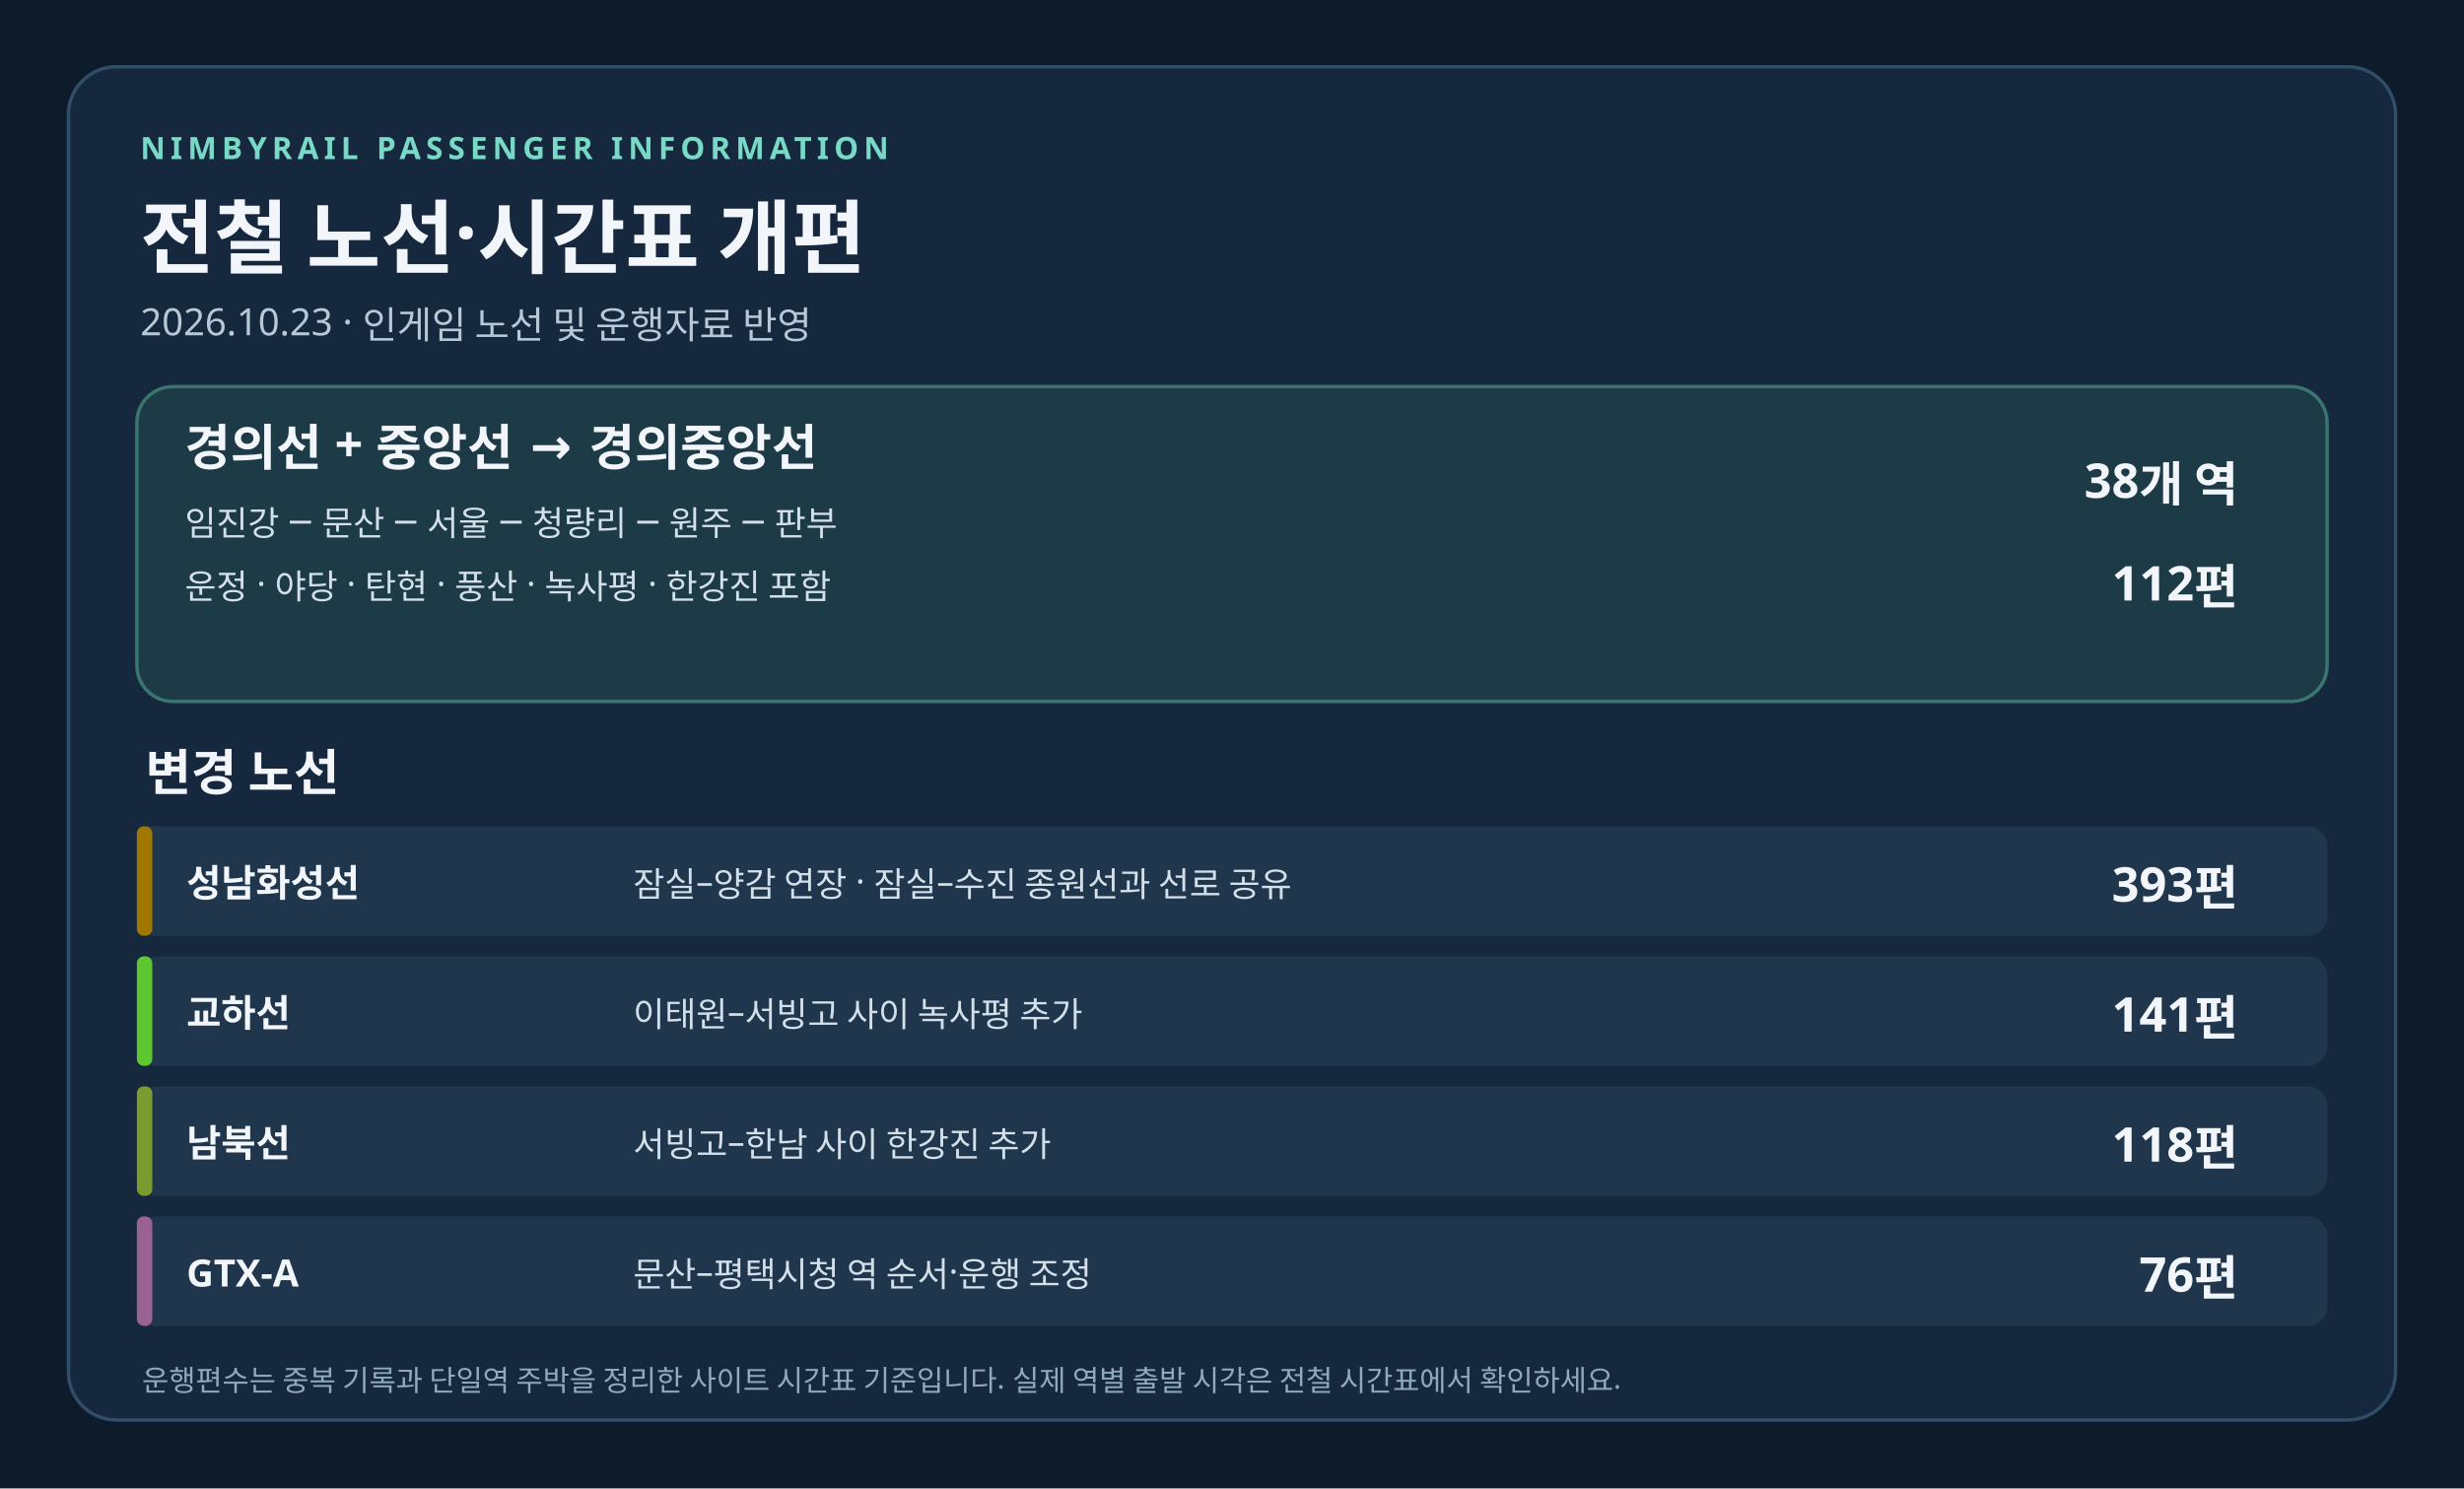
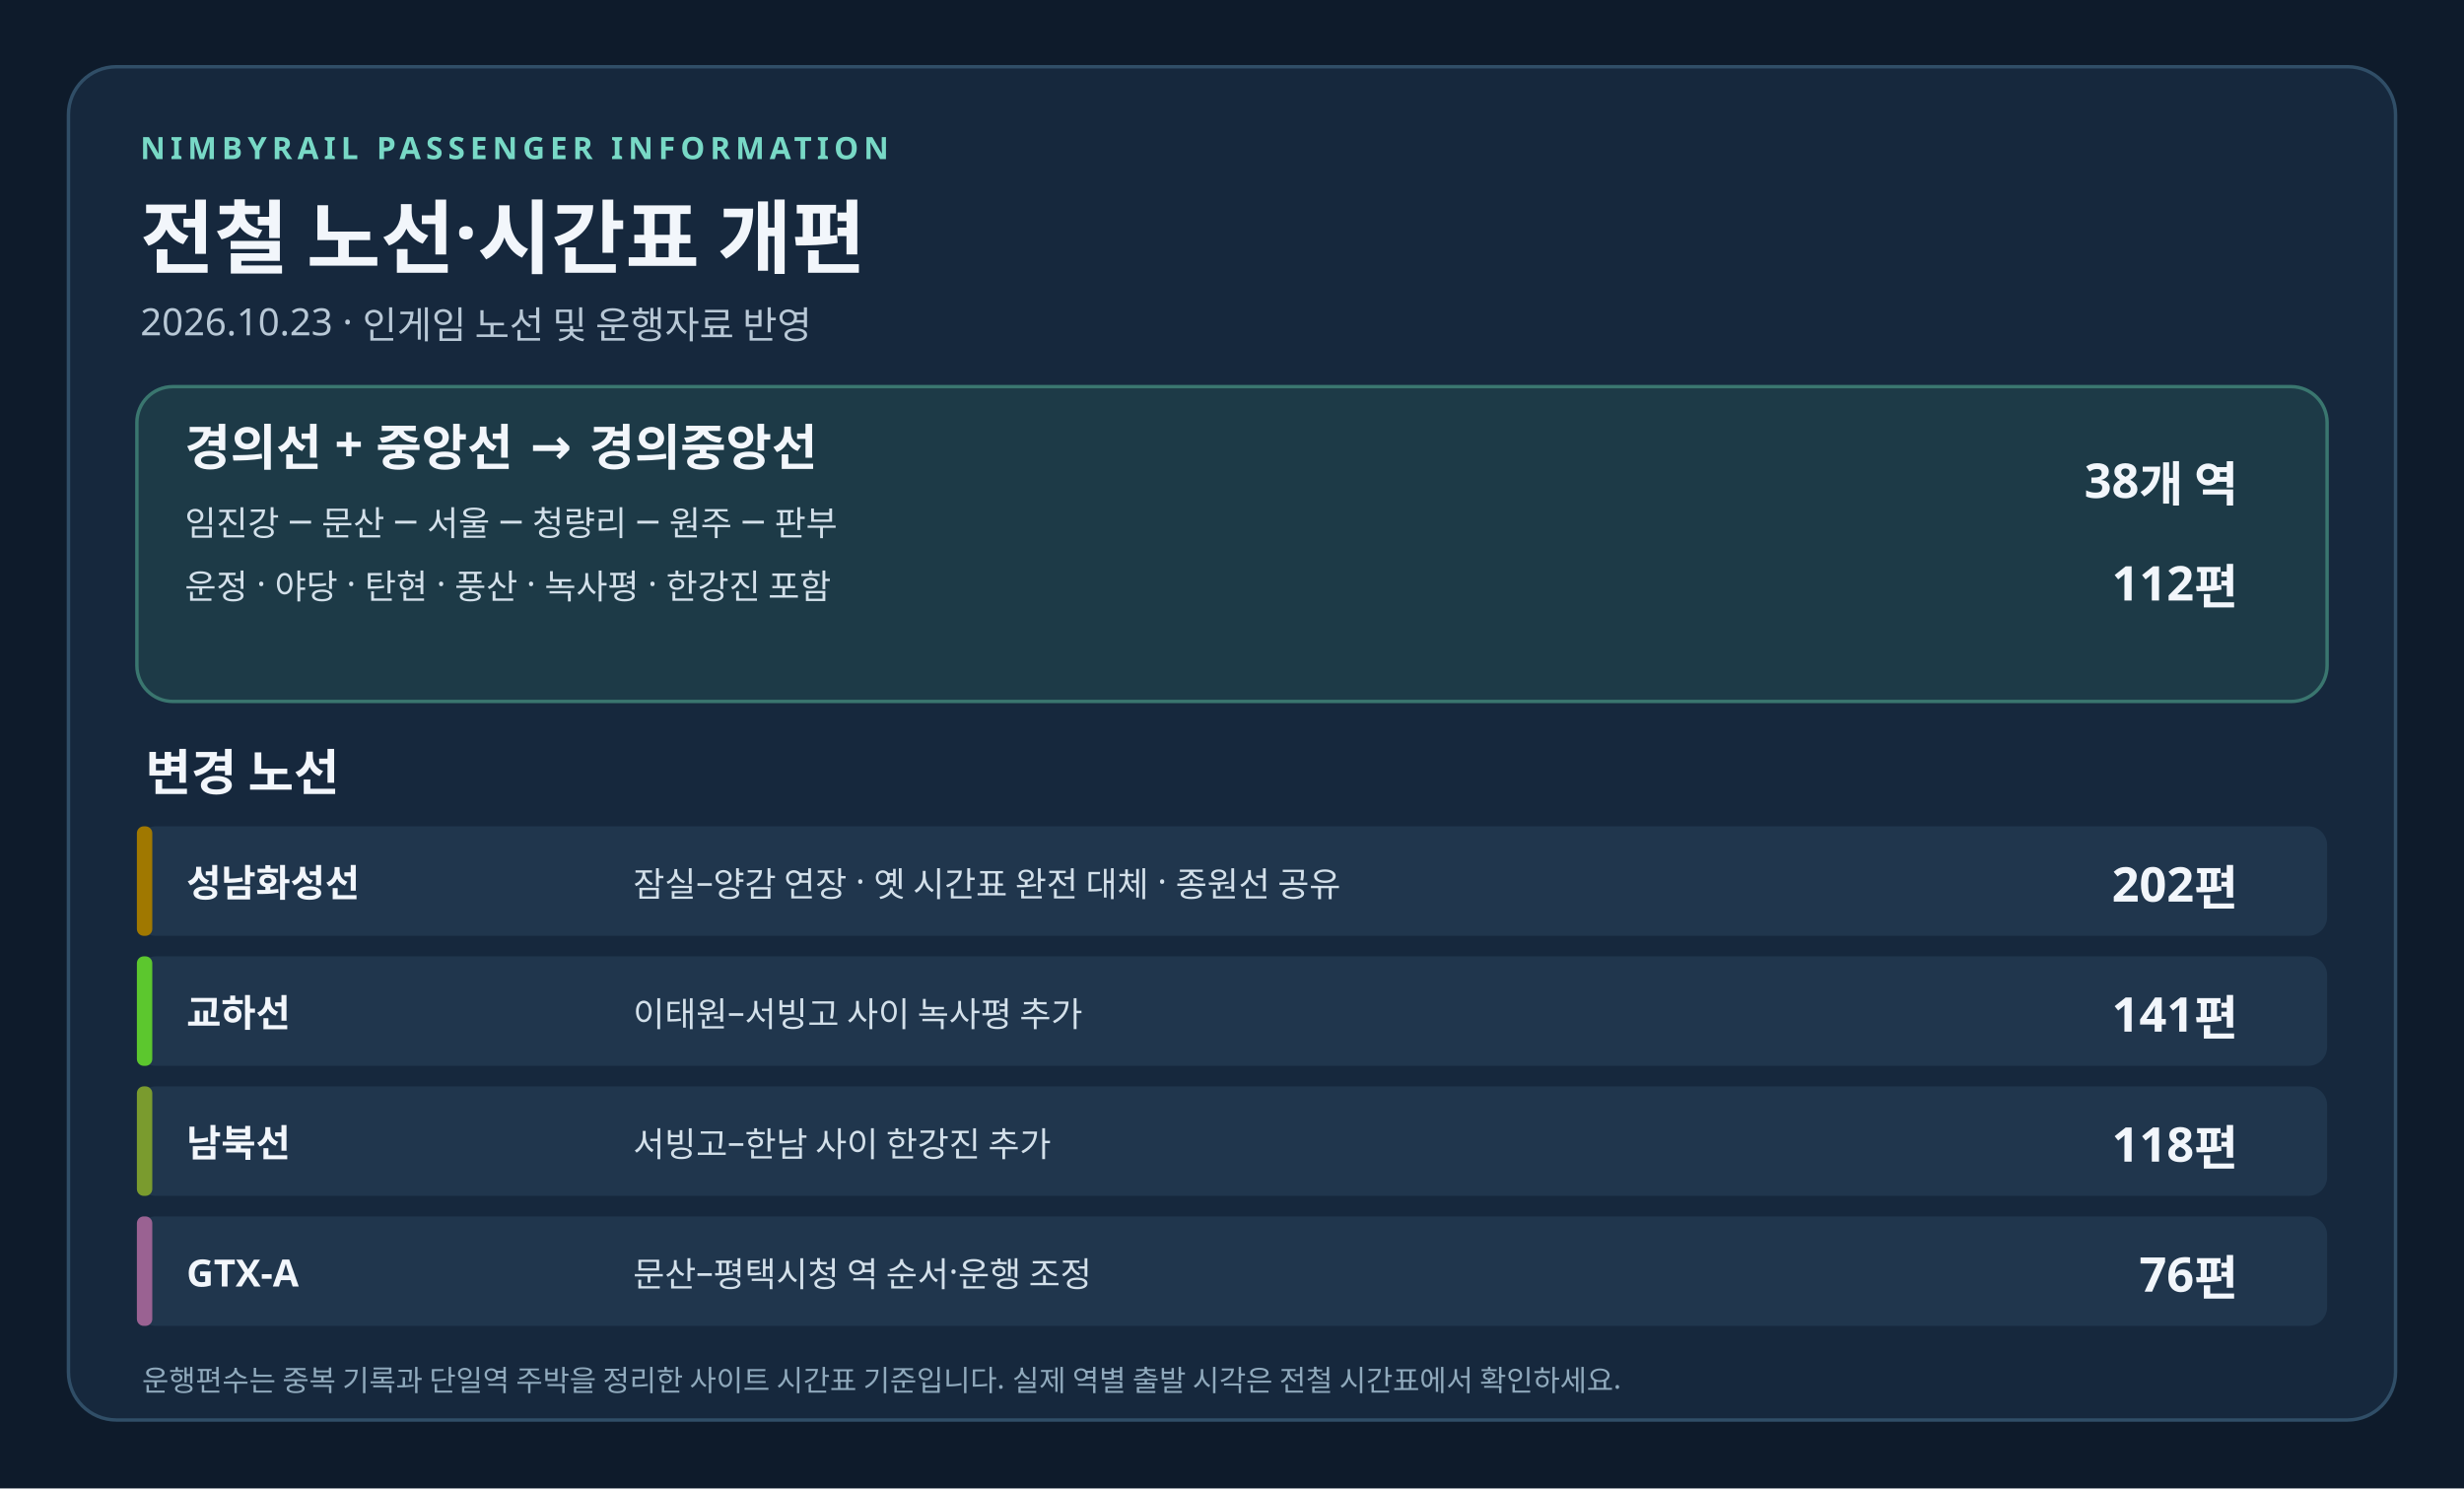
<svg xmlns="http://www.w3.org/2000/svg" width="1440" height="870" viewBox="0 0 1440 870" role="img" aria-labelledby="title desc">
  <style>
    text{font-family:Apple SD Gothic Neo,Malgun Gothic,Noto Sans KR,sans-serif;fill:#f2f6fb}
    .eyebrow{font-size:18px;font-weight:700;letter-spacing:3px;fill:#78d9c6}
    .title{font-size:47px;font-weight:800}
    .subtitle{font-size:22px;fill:#b8c8d6}
    .section{font-size:29px;font-weight:800}
    .line{font-size:22px;font-weight:700}
    .detail{font-size:20px;fill:#d3e0ea}
    .count{font-size:28px;font-weight:800;text-anchor:end}
    .footer{font-size:17px;fill:#90aabd}
  </style>
  <rect width="1440" height="870" fill="#0e1b2b" />
  <rect x="40" y="39" width="1360" height="791" rx="28" fill="#16283d" stroke="#304e67" stroke-width="2" />
  <text x="82" y="93" class="eyebrow">NIMBYRAIL PASSENGER INFORMATION</text>
  <text x="82" y="156" class="title">전철 노선·시간표 개편</text>
  <text x="82" y="196" class="subtitle">2026.10.23 · 인게임 노선 및 운행자료 반영</text>
  <rect x="80" y="226" width="1280" height="184" rx="21" fill="#1d3a47" stroke="#3a766f" stroke-width="2" />
  <text x="108" y="272" class="section">경의선 + 중앙선 → 경의중앙선</text>
  <text x="108" y="313" class="detail">임진강 ─ 문산 ─ 서울 ─ 청량리 ─ 원주 ─ 판부</text>
  <text x="108" y="350" class="detail">운정 · 야당 · 탄현 · 풍산 · 녹사평 · 한강진 포함</text>
  <text x="1308" y="291" class="count" fill="#89e7bc">38개 역</text>
  <text x="1308" y="351" class="count" fill="#89e7bc">112편</text>
  <text x="85" y="462" class="section">변경 노선</text>
  <rect x="80" y="483" width="1280" height="64" rx="11" fill="#20364d" />
  <rect x="80" y="483" width="9" height="64" rx="4" fill="#a07800" />
  <text x="109" y="524" class="line">성남화성선</text>
-   <text x="370" y="524" class="detail">잠실–양감 연장 · 잠실–수진 종원선과 선로 공유</text>
-   <text x="1308" y="527" class="count">393편</text>
+   <text x="370" y="524" class="detail">잠실–양감 연장 · 옛 시간표 완전 대체 · 종원선 공유</text>
+   <text x="1308" y="527" class="count">202편</text>
  <rect x="80" y="559" width="1280" height="64" rx="11" fill="#20364d" />
  <rect x="80" y="559" width="9" height="64" rx="4" fill="#5cc72e" />
  <text x="109" y="600" class="line">교하선</text>
  <text x="370" y="600" class="detail">이태원–서빙고 사이 녹사평 추가</text>
  <text x="1308" y="603" class="count">141편</text>
  <rect x="80" y="635" width="1280" height="64" rx="11" fill="#20364d" />
  <rect x="80" y="635" width="9" height="64" rx="4" fill="#7a9b2e" />
  <text x="109" y="676" class="line">남북선</text>
  <text x="370" y="676" class="detail">서빙고–한남 사이 한강진 추가</text>
  <text x="1308" y="679" class="count">118편</text>
  <rect x="80" y="711" width="1280" height="64" rx="11" fill="#20364d" />
  <rect x="80" y="711" width="9" height="64" rx="4" fill="#9a6292" />
  <text x="109" y="752" class="line">GTX-A</text>
  <text x="370" y="752" class="detail">문산–평택시청 역 순서·운행 조정</text>
  <text x="1308" y="755" class="count">76편</text>
  <text x="83" y="813" class="footer">운행편수는 중복 기록과 단일역 주박을 정리한 사이트 시간표 기준입니다. 실제 역별 출발 시각은 전철 시간표에서 확인하세요.</text>
</svg>
